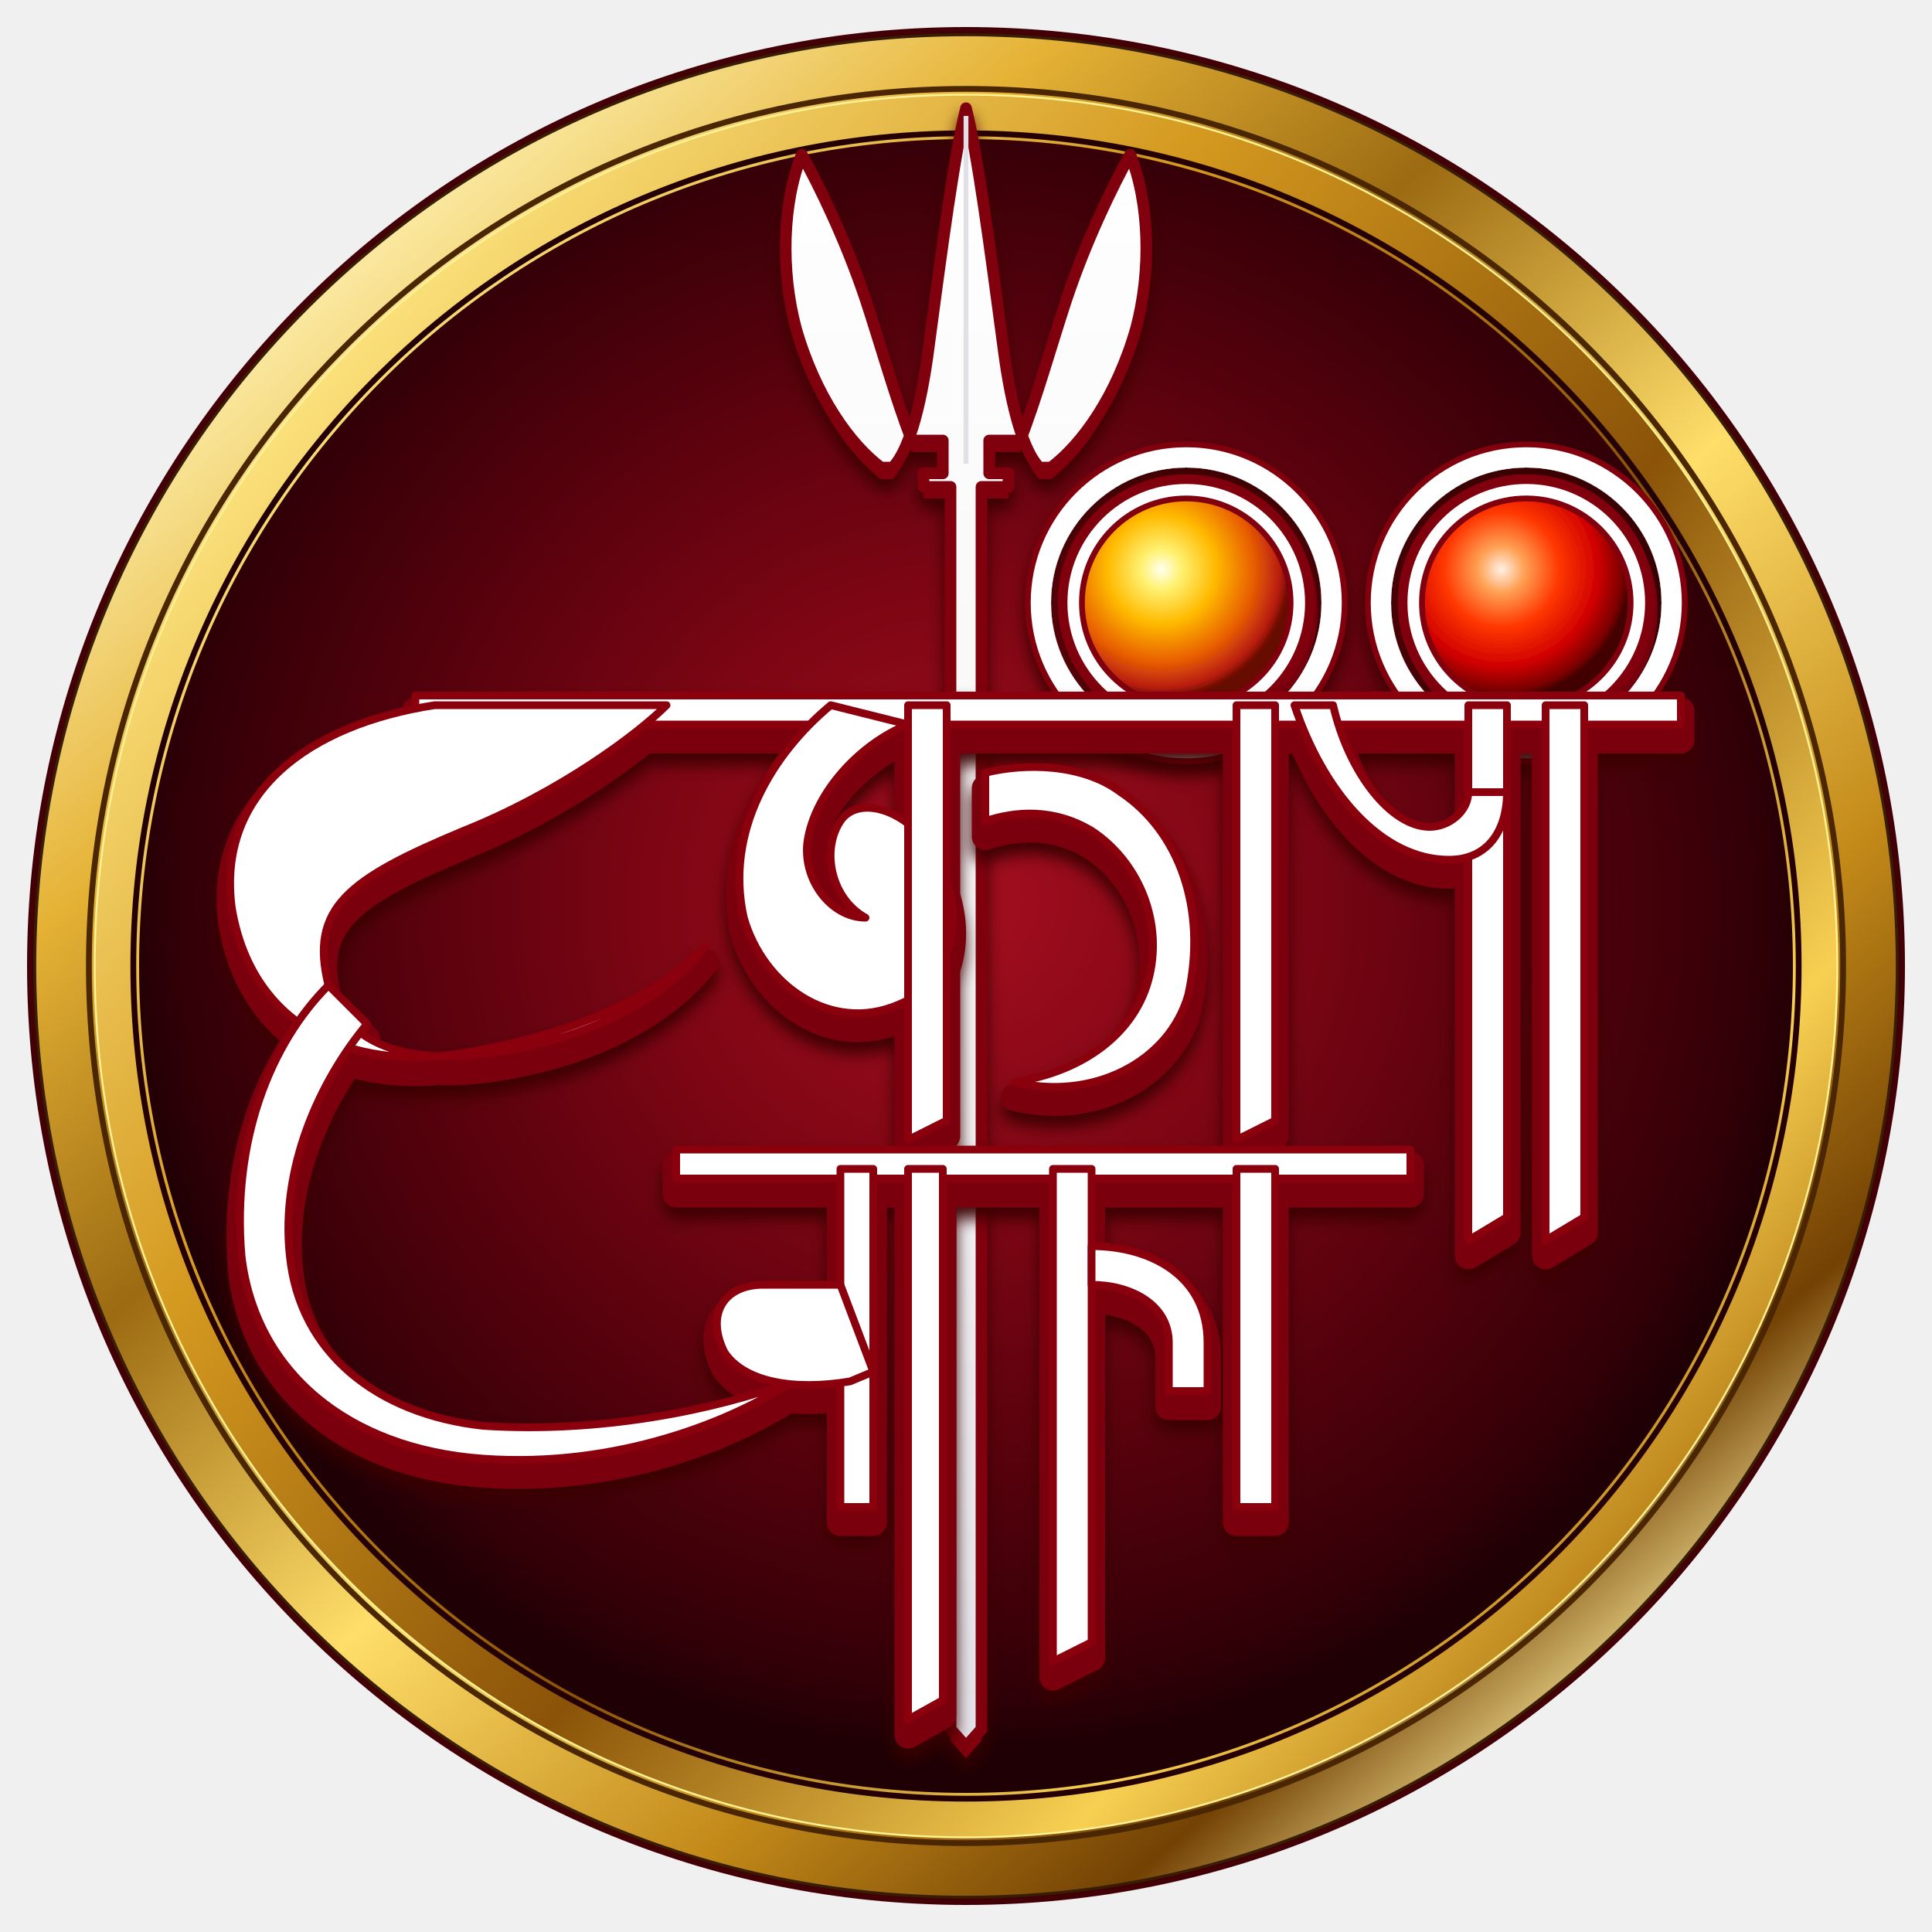
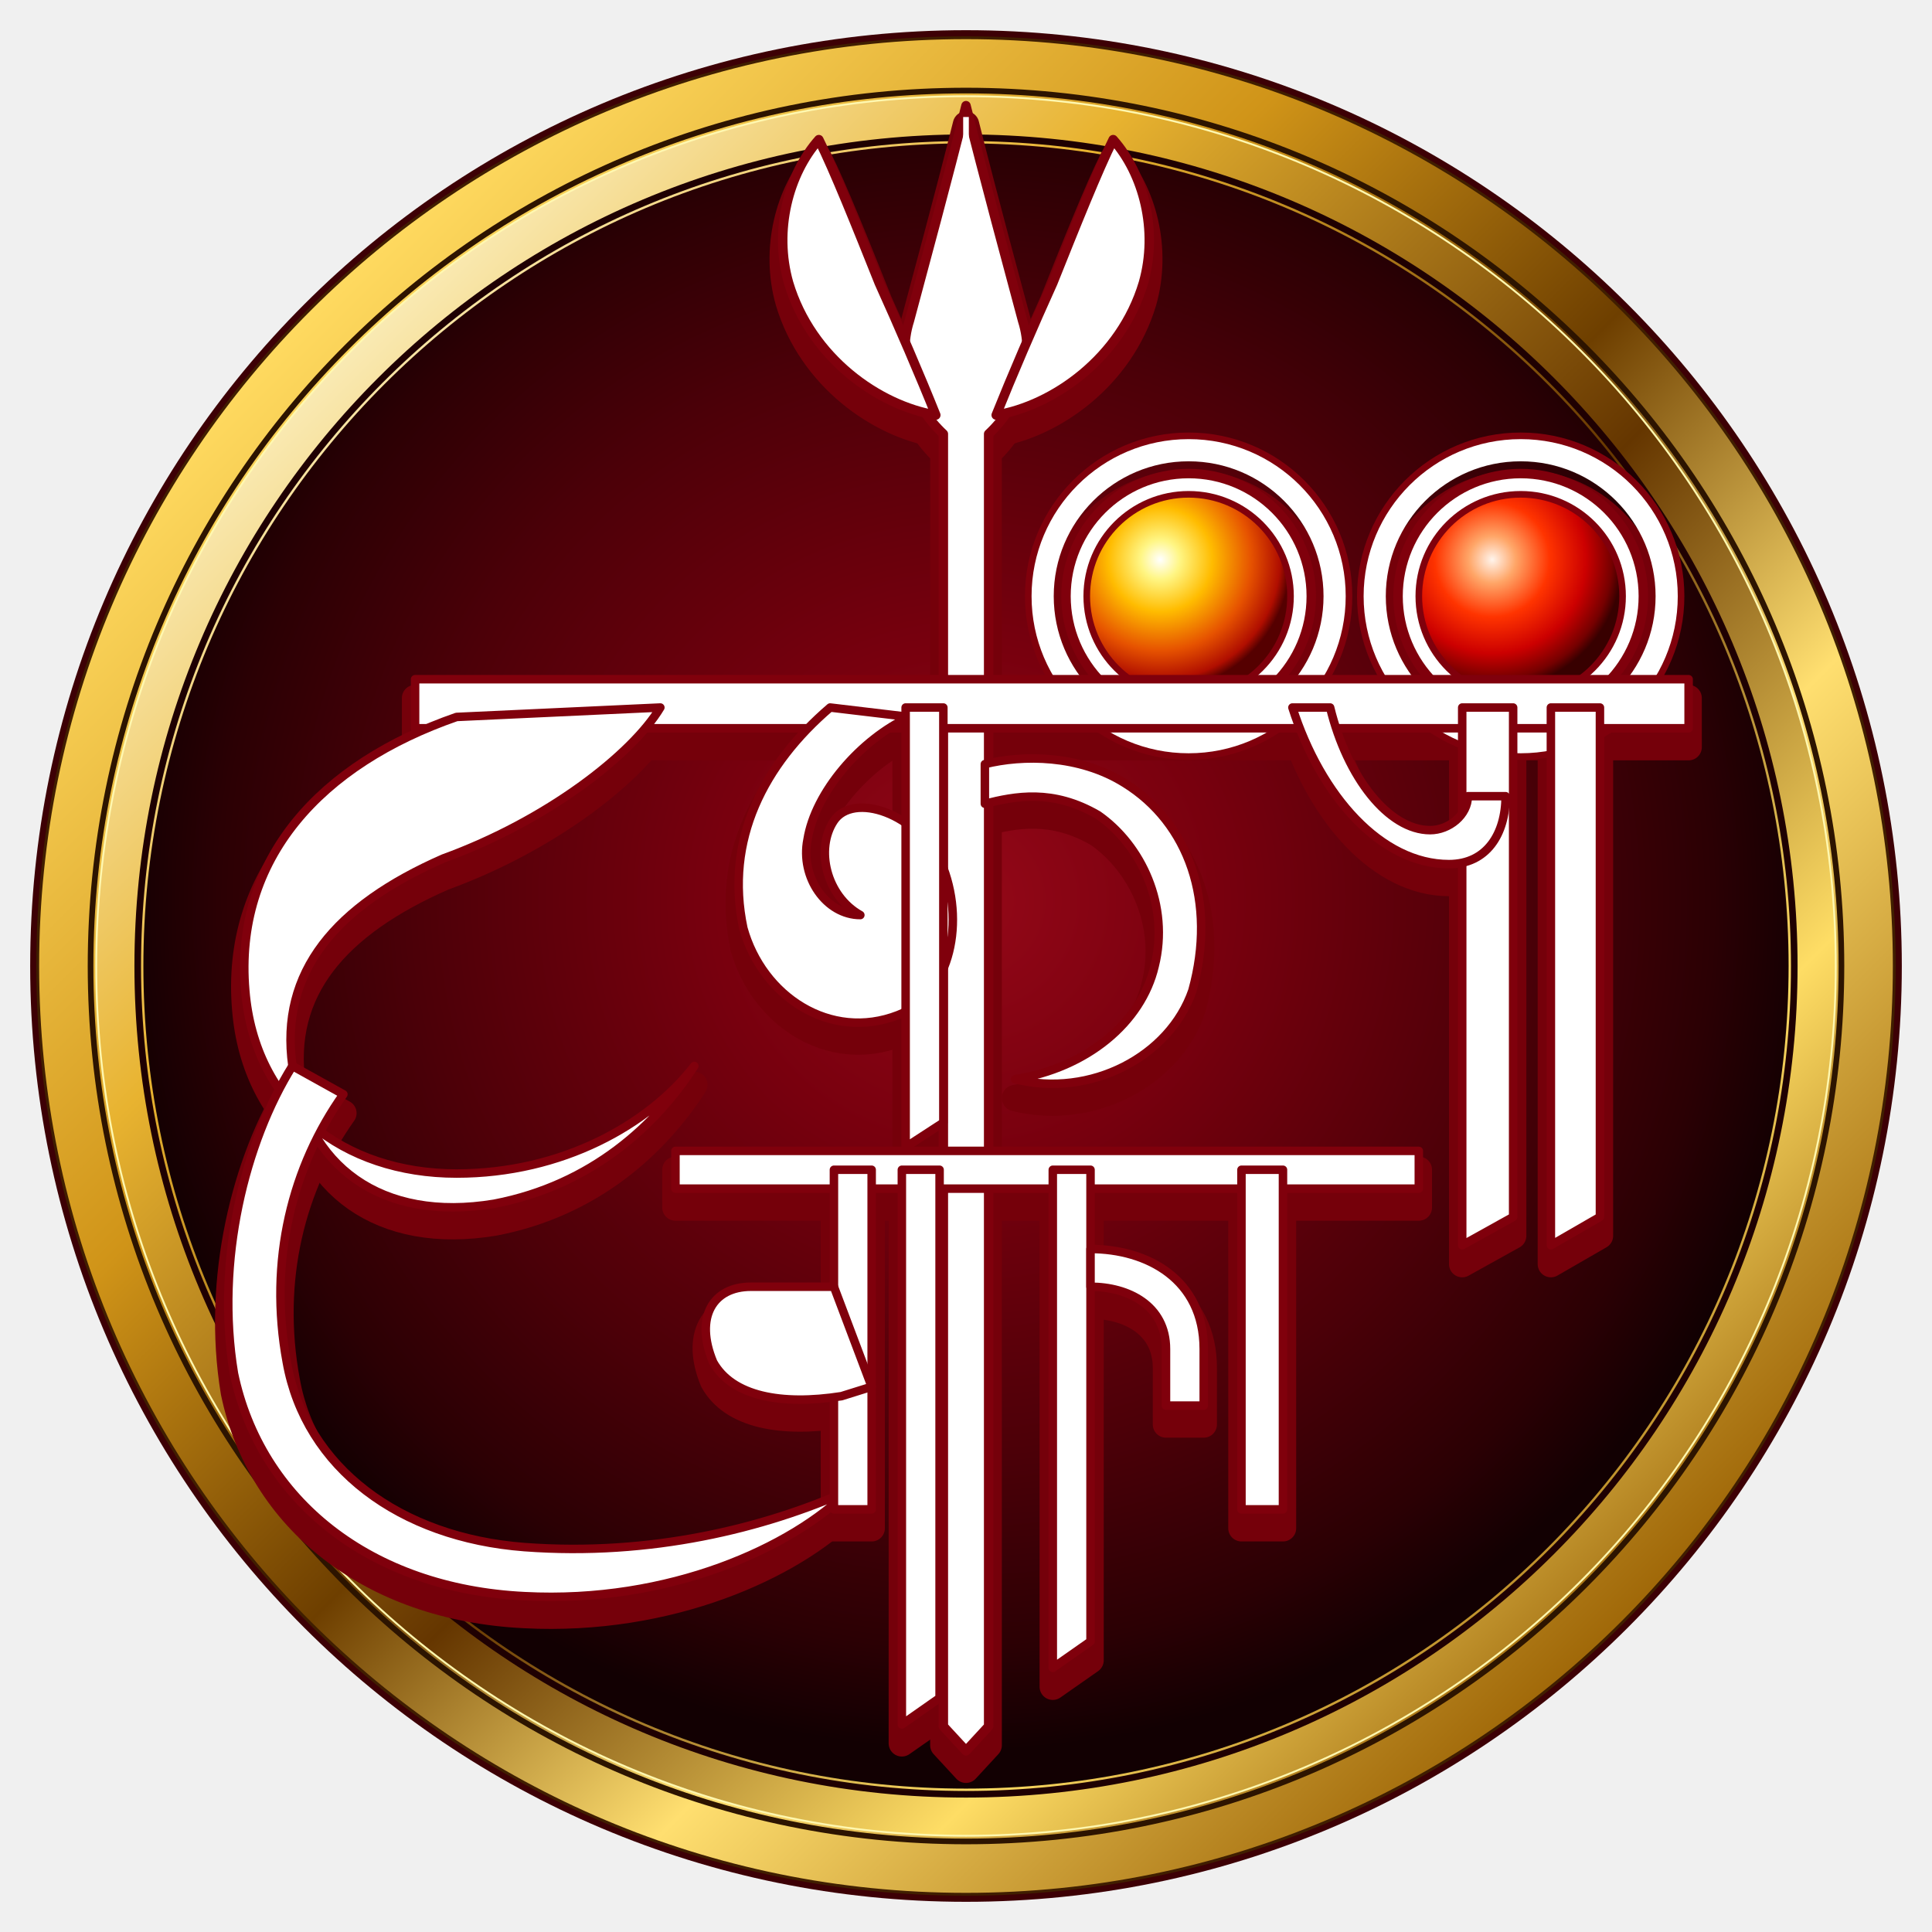
- <svg xmlns="http://www.w3.org/2000/svg" viewBox="0 0 1000 1000" width="100%" height="100%" aria-label="श्री ईश्वटीची माता मंडळ अधिकृत बोधचिन्ह">
+ <svg xmlns="http://www.w3.org/2000/svg" viewBox="0 0 1024 1024" width="1024" height="1024">
  <defs>
-     <linearGradient id="goldOuterRimFull" x1="15%" y1="10%" x2="85%" y2="90%">
-       <stop offset="0%" stop-color="#FFF5B8" />
-       <stop offset="18%" stop-color="#E5B235" />
-       <stop offset="35%" stop-color="#9C6B12" />
-       <stop offset="55%" stop-color="#FFDE6A" />
-       <stop offset="75%" stop-color="#C28919" />
-       <stop offset="90%" stop-color="#734204" />
-       <stop offset="100%" stop-color="#FCEB9C" />
+     <linearGradient id="g1" x1="0%" y1="0%" x2="100%" y2="100%">
+       <stop offset="0%" stop-color="#FFF6D0" />
+       <stop offset="15%" stop-color="#FFDA60" />
+       <stop offset="35%" stop-color="#D09418" />
+       <stop offset="50%" stop-color="#6E3F00" />
+       <stop offset="65%" stop-color="#FFDF70" />
+       <stop offset="85%" stop-color="#A06808" />
+       <stop offset="100%" stop-color="#FFF8D8" />
    </linearGradient>
-     <linearGradient id="goldInnerRimFull" x1="10%" y1="15%" x2="90%" y2="85%">
-       <stop offset="0%" stop-color="#FFE885" />
-       <stop offset="30%" stop-color="#D4991F" />
-       <stop offset="60%" stop-color="#8A5308" />
-       <stop offset="85%" stop-color="#F7D052" />
-       <stop offset="100%" stop-color="#B07510" />
+     <linearGradient id="g2" x1="10%" y1="10%" x2="90%" y2="90%">
+       <stop offset="0%" stop-color="#FFFBDC" />
+       <stop offset="25%" stop-color="#E8B330" />
+       <stop offset="55%" stop-color="#653600" />
+       <stop offset="80%" stop-color="#FEDD65" />
+       <stop offset="100%" stop-color="#925B03" />
    </linearGradient>
-     <radialGradient id="maroonMedallionBgFull" cx="50%" cy="46%" r="52%">
-       <stop offset="0%" stop-color="#A30E20" />
-       <stop offset="35%" stop-color="#800614" />
-       <stop offset="70%" stop-color="#52010C" />
-       <stop offset="92%" stop-color="#330007" />
-       <stop offset="100%" stop-color="#1F0004" />
+     <radialGradient id="bgMaroon" cx="50%" cy="46%" r="52%">
+       <stop offset="0%" stop-color="#940818" />
+       <stop offset="30%" stop-color="#78000E" />
+       <stop offset="65%" stop-color="#4C0008" />
+       <stop offset="88%" stop-color="#2B0004" />
+       <stop offset="100%" stop-color="#120002" />
    </radialGradient>
-     <radialGradient id="haldiSphereFull" cx="38%" cy="34%" r="62%">
-       <stop offset="0%" stop-color="#FFFFF0" />
-       <stop offset="15%" stop-color="#FFF275" />
-       <stop offset="42%" stop-color="#FFBA00" />
-       <stop offset="72%" stop-color="#E85D04" />
-       <stop offset="92%" stop-color="#B71C0C" />
-       <stop offset="100%" stop-color="#660A00" />
+     <radialGradient id="haldiGrad" cx="36%" cy="32%" r="64%">
+       <stop offset="0%" stop-color="#FFFFFF" />
+       <stop offset="15%" stop-color="#FFF685" />
+       <stop offset="40%" stop-color="#FFBC00" />
+       <stop offset="70%" stop-color="#E65200" />
+       <stop offset="92%" stop-color="#B00E00" />
+       <stop offset="100%" stop-color="#550000" />
    </radialGradient>
-     <radialGradient id="kumkumSphereFull" cx="38%" cy="34%" r="62%">
-       <stop offset="0%" stop-color="#FFF0E6" />
-       <stop offset="18%" stop-color="#FFA154" />
-       <stop offset="45%" stop-color="#FF3700" />
-       <stop offset="75%" stop-color="#D00000" />
-       <stop offset="94%" stop-color="#7A0000" />
-       <stop offset="100%" stop-color="#420000" />
+     <radialGradient id="kumkumGrad" cx="36%" cy="32%" r="64%">
+       <stop offset="0%" stop-color="#FFF4EC" />
+       <stop offset="18%" stop-color="#FFA668" />
+       <stop offset="44%" stop-color="#FF3400" />
+       <stop offset="72%" stop-color="#CC0000" />
+       <stop offset="92%" stop-color="#750000" />
+       <stop offset="100%" stop-color="#380000" />
    </radialGradient>
-     <linearGradient id="trishulSheenFull" x1="0%" y1="0%" x2="0%" y2="100%">
-       <stop offset="0%" stop-color="#FFFFFF" />
-       <stop offset="60%" stop-color="#F4F4F6" />
-       <stop offset="100%" stop-color="#E2E2E8" />
-     </linearGradient>
-     <filter id="heavy3DShadowFull" x="-10%" y="-10%" width="130%" height="130%">
-       <feDropShadow dx="0" dy="6" stdDeviation="4" flood-color="#3B0006" flood-opacity="0.95" />
+     <filter id="hardShadow" x="-10%" y="-10%" width="125%" height="125%">
+       <feDropShadow dx="0" dy="10" stdDeviation="5" flood-color="#260004" flood-opacity="0.95" />
    </filter>
  </defs>
-   <circle cx="500" cy="500" r="486" fill="#420006" />
-   <circle cx="500" cy="500" r="482" fill="url(#goldOuterRimFull)" stroke="#381D02" stroke-width="1.5" />
-   <circle cx="500" cy="500" r="454" fill="none" stroke="#4A2602" stroke-width="3" />
-   <circle cx="500" cy="500" r="451" fill="url(#goldInnerRimFull)" stroke="#FFF294" stroke-width="1" />
-   <circle cx="500" cy="500" r="431" fill="none" stroke="#240004" stroke-width="3" />
-   <circle cx="500" cy="500" r="428" fill="url(#maroonMedallionBgFull)" />
-   <g id="trishulGroupFull" filter="url(#heavy3DShadowFull)">
-     <path d="       M 500,56        C 494,80 488,125 480,185        C 475,220 468,236 462,242        L 456,242       C 440,230 422,205 412,170        C 404,140 405,105 415,80       C 424,96 438,125 448,155        C 455,176 464,208 472,228       L 488,228       L 488,245 L 478,245 L 478,252 L 492,252       L 492,895 L 500,904 L 508,895 L 508,252       L 522,252 L 522,245 L 512,245 L 512,228       L 528,228       C 536,208 545,176 552,155        C 562,125 576,96 585,80       C 595,105 596,140 588,170        C 578,205 560,230 544,242        L 538,242       C 532,236 525,220 520,185        C 512,125 506,80 500,56 Z     " fill="#80000C" transform="translate(0, 6)" />
-     <path d="       M 500,56        C 494,80 488,125 480,185        C 475,220 468,236 462,242        L 456,242       C 440,230 422,205 412,170        C 404,140 405,105 415,80       C 424,96 438,125 448,155        C 455,176 464,208 472,228       L 488,228       L 488,245 L 478,245 L 478,252 L 492,252       L 492,895 L 500,904 L 508,895 L 508,252       L 522,252 L 522,245 L 512,245 L 512,228       L 528,228       C 536,208 545,176 552,155        C 562,125 576,96 585,80       C 595,105 596,140 588,170        C 578,205 560,230 544,242        L 538,242       C 532,236 525,220 520,185        C 512,125 506,80 500,56 Z     " fill="url(#trishulSheenFull)" stroke="#80000C" stroke-width="6" stroke-linejoin="round" />
-     <path d="M 500,60 L 500,240" stroke="#E0E0E6" stroke-width="2.5" />
+   <circle cx="512" cy="512" r="496" fill="#3D0005" />
+   <circle cx="512" cy="512" r="492" fill="url(#g1)" stroke="#401E00" stroke-width="1.5" />
+   <circle cx="512" cy="512" r="464" fill="none" stroke="#2D1400" stroke-width="3" />
+   <circle cx="512" cy="512" r="461" fill="url(#g2)" stroke="#FFF8B0" stroke-width="1" />
+   <circle cx="512" cy="512" r="439" fill="none" stroke="#1F0002" stroke-width="3.5" />
+   <circle cx="512" cy="512" r="436" fill="url(#bgMaroon)" />
+   <g fill="#75000A" stroke="#75000A" stroke-width="14" stroke-linejoin="round" stroke-linecap="round" transform="translate(0, 10)">
+     <path d="       M 512,56       C 502,96 490,140 482,170       C 475,192 484,215 500,230       L 500,915 L 512,928 L 524,915 L 524,230       C 540,215 549,192 542,170       C 534,140 522,96 512,56 Z     " />
+     <path d="       M 496,220       C 466,215 430,190 418,150       C 410,122 418,92 434,74       C 442,90 454,120 466,150       C 476,172 488,200 496,220 Z     " />
+     <path d="       M 528,220       C 558,215 594,190 606,150       C 614,122 606,92 590,74       C 582,90 570,120 558,150       C 548,172 536,200 528,220 Z     " />
+     <circle cx="630" cy="316" r="70" />
+     <circle cx="806" cy="316" r="70" />
+     <path d="M 220,360 L 895,360 L 895,386 L 220,386 Z" />
+     <path d="       M 350,375       C 335,400 290,435 235,455       C 178,480 148,515 155,565       C 162,618 202,648 262,638       C 314,628 348,596 368,565       C 344,596 298,622 242,622       C 182,622 135,586 130,525       C 124,455 170,405 242,380 Z     " />
+     <path d="       M 155,565       C 130,605 114,668 124,728       C 138,795 196,842 278,846       C 355,850 420,820 450,790       C 405,810 345,825 278,820       C 212,815 162,778 152,722       C 142,668 155,618 182,580 Z     " />
+     <path d="       M 440,375       C 405,405 384,445 394,492       C 404,528 440,552 476,538       C 502,528 512,492 500,460       C 486,430 452,420 442,435       C 432,450 438,475 456,485       C 438,485 424,465 428,445       C 432,420 456,392 482,380 Z     " />
+     <path d="M 480,375 L 500,375 L 500,595 L 480,608 Z" />
+     <path d="       M 522,405       C 542,400 572,400 596,415       C 630,436 645,478 632,525       C 620,560 578,582 538,572       C 576,566 605,542 612,512       C 620,480 605,448 582,432       C 558,418 538,422 522,426 Z     " />
+     <path d="M 775,375 L 802,375 L 802,645 L 775,660 Z" />
+     <path d="M 822,375 L 848,375 L 848,645 L 822,660 Z" />
+     <path d="M 685,375 C 700,422 732,458 768,458 C 788,458 798,442 798,422 L 778,422 C 778,432 768,440 758,440 C 736,440 714,412 705,375 Z" />
+     <path d="M 358,610 L 752,610 L 752,630 L 358,630 Z" />
+     <path d="M 442,620 L 462,620 L 462,800 L 442,800 Z" />
+     <path d="M 478,620 L 498,620 L 498,900 L 478,914 Z" />
+     <path d="       M 442,682       L 398,682       C 378,682 368,698 378,722       C 388,740 414,745 446,740       L 462,735       L 442,682 Z     " />
+     <path d="M 558,620 L 578,620 L 578,870 L 558,884 Z" />
+     <path d="M 658,620 L 680,620 L 680,800 L 658,800 Z" />
+     <path d="       M 578,662       C 608,662 638,678 638,715       L 638,745       L 618,745       L 618,715       C 618,692 598,682 578,682 Z     " />
  </g>
-   <g id="spheresGroupFull" filter="url(#heavy3DShadowFull)">
-     <circle cx="616" cy="316" r="66" fill="#75000A" />
-     <circle cx="614" cy="312" r="64" fill="#FFFFFF" stroke="#80000C" stroke-width="5" />
-     <circle cx="614" cy="312" r="54" fill="url(#haldiSphereFull)" stroke="#80000C" stroke-width="3" />
-     <circle cx="614" cy="312" r="76" fill="none" stroke="#FFFFFF" stroke-width="12" stroke-linecap="round" />
-     <circle cx="614" cy="312" r="82" fill="none" stroke="#80000C" stroke-width="3" />
-     <circle cx="792" cy="316" r="66" fill="#75000A" />
-     <circle cx="790" cy="312" r="64" fill="#FFFFFF" stroke="#80000C" stroke-width="5" />
-     <circle cx="790" cy="312" r="54" fill="url(#kumkumSphereFull)" stroke="#80000C" stroke-width="3" />
-     <circle cx="790" cy="312" r="76" fill="none" stroke="#FFFFFF" stroke-width="12" stroke-linecap="round" />
-     <circle cx="790" cy="312" r="82" fill="none" stroke="#80000C" stroke-width="3" />
+   <g fill="#FFFFFF" stroke="#80000C" stroke-width="5" stroke-linejoin="round">
+     <path d="       M 512,56       C 502,96 490,140 482,170       C 475,192 484,215 500,230       L 500,915 L 512,928 L 524,915 L 524,230       C 540,215 549,192 542,170       C 534,140 522,96 512,56 Z     " />
+     <path d="       M 496,220       C 466,215 430,190 418,150       C 410,122 418,92 434,74       C 442,90 454,120 466,150       C 476,172 488,200 496,220 Z     " />
+     <path d="       M 528,220       C 558,215 594,190 606,150       C 614,122 606,92 590,74       C 582,90 570,120 558,150       C 548,172 536,200 528,220 Z     " />
+     <line x1="512" y1="62" x2="512" y2="235" stroke="#FFFFFF" stroke-width="3" />
  </g>
-   <g id="calligraphyGroupFull" filter="url(#heavy3DShadowFull)">
-     <g fill="#7A000C" stroke="#7A000C" stroke-width="14" stroke-linejoin="round" stroke-linecap="round" transform="translate(0, 8)">
-       <path d="M 215,360 L 870,360 L 870,375 L 215,375 Z" />
-       <path d="         M 345,365          C 330,380 290,410 240,430          C 180,455 160,470 170,510          C 180,545 220,555 280,540          C 320,530 350,510 365,490          C 340,515 300,535 240,545          C 180,555 130,530 120,470          C 112,410 160,375 225,365 Z       " />
-       <path d="         M 170,510         C 140,540 120,590 125,650         C 132,710 180,750 250,755         C 320,760 380,735 410,715         C 370,730 310,742 250,738         C 195,732 155,700 150,650         C 145,605 165,560 190,530 Z       " />
-       <path d="         M 430,365          C 400,390 375,430 385,475         C 395,510 430,535 465,520         C 490,510 500,480 488,450         C 475,420 445,410 435,425         C 425,440 430,465 448,475         C 430,475 415,455 418,435         C 422,410 445,385 470,375 Z       " />
-       <path d="M 470,365 L 490,365 L 490,580 L 470,590 Z" />
-       <path d="M 640,365 L 660,365 L 660,580 L 640,590 Z" />
-       <path d="         M 510,400          C 530,395 560,395 580,410         C 610,430 625,470 615,515         C 605,550 565,570 525,560         C 560,555 588,535 595,505         C 602,475 588,445 565,430         C 545,418 525,420 510,425 Z       " />
-       <path d="M 760,365 L 780,365 L 780,630 L 760,642 Z" />
-       <path d="M 800,365 L 820,365 L 820,630 L 800,642 Z" />
-       <path d="M 670,365 C 685,410 715,445 750,445 C 770,445 780,430 780,410 L 760,410 C 760,420 750,428 740,428 C 720,428 698,400 690,365 Z" />
-       <path d="M 350,595 L 730,595 L 730,610 L 350,610 Z" />
-       <path d="M 435,605 L 452,605 L 452,780 L 435,780 Z" />
-       <path d="M 470,605 L 488,605 L 488,880 L 470,890 Z" />
-       <path d="         M 435,665         L 395,665         C 375,665 365,680 375,700         C 385,715 410,720 440,715         L 452,710         L 435,665 Z       " />
-       <path d="M 545,605 L 565,605 L 565,850 L 545,860 Z" />
-       <path d="M 640,605 L 660,605 L 660,780 L 640,780 Z" />
-       <path d="         M 565,645         C 595,645 625,660 625,695         L 625,720         L 605,720         L 605,695         C 605,675 585,665 565,665 Z       " />
-     </g>
-     <g fill="#FFFFFF" stroke="#8A000D" stroke-width="4" stroke-linejoin="round" stroke-linecap="round">
-       <path d="M 215,360 L 870,360 L 870,375 L 215,375 Z" />
-       <path d="         M 345,365          C 330,380 290,410 240,430          C 180,455 160,470 170,510          C 180,545 220,555 280,540          C 320,530 350,510 365,490          C 340,515 300,535 240,545          C 180,555 130,530 120,470          C 112,410 160,375 225,365 Z       " />
-       <path d="         M 170,510         C 140,540 120,590 125,650         C 132,710 180,750 250,755         C 320,760 380,735 410,715         C 370,730 310,742 250,738         C 195,732 155,700 150,650         C 145,605 165,560 190,530 Z       " />
-       <path d="         M 430,365          C 400,390 375,430 385,475         C 395,510 430,535 465,520         C 490,510 500,480 488,450         C 475,420 445,410 435,425         C 425,440 430,465 448,475         C 430,475 415,455 418,435         C 422,410 445,385 470,375 Z       " />
-       <path d="M 470,365 L 490,365 L 490,580 L 470,590 Z" />
-       <path d="M 640,365 L 660,365 L 660,580 L 640,590 Z" />
-       <path d="         M 510,400          C 530,395 560,395 580,410         C 610,430 625,470 615,515         C 605,550 565,570 525,560         C 560,555 588,535 595,505         C 602,475 588,445 565,430         C 545,418 525,420 510,425 Z       " />
-       <path d="M 760,365 L 780,365 L 780,630 L 760,642 Z" />
-       <path d="M 800,365 L 820,365 L 820,630 L 800,642 Z" />
-       <path d="M 670,365 C 685,410 715,445 750,445 C 770,445 780,430 780,410 L 760,410 C 760,420 750,428 740,428 C 720,428 698,400 690,365 Z" />
-       <path d="M 350,595 L 730,595 L 730,610 L 350,610 Z" />
-       <path d="M 435,605 L 452,605 L 452,780 L 435,780 Z" />
-       <path d="M 470,605 L 488,605 L 488,880 L 470,890 Z" />
-       <path d="         M 435,665         L 395,665         C 375,665 365,680 375,700         C 385,715 410,720 440,715         L 452,710         L 435,665 Z       " />
-       <path d="M 545,605 L 565,605 L 565,850 L 545,860 Z" />
-       <path d="M 640,605 L 660,605 L 660,780 L 640,780 Z" />
-       <path d="         M 565,645         C 595,645 625,660 625,695         L 625,720         L 605,720         L 605,695         C 605,675 585,665 565,665 Z       " />
-     </g>
+   <g>
+     <circle cx="630" cy="316" r="65" fill="#FFFFFF" stroke="#80000C" stroke-width="5" />
+     <circle cx="630" cy="316" r="54" fill="url(#haldiGrad)" stroke="#80000C" stroke-width="3.5" />
+     <circle cx="630" cy="316" r="78" fill="none" stroke="#FFFFFF" stroke-width="13" />
+     <circle cx="630" cy="316" r="85" fill="none" stroke="#80000C" stroke-width="3.5" />
+     <circle cx="806" cy="316" r="65" fill="#FFFFFF" stroke="#80000C" stroke-width="5" />
+     <circle cx="806" cy="316" r="54" fill="url(#kumkumGrad)" stroke="#80000C" stroke-width="3.5" />
+     <circle cx="806" cy="316" r="78" fill="none" stroke="#FFFFFF" stroke-width="13" />
+     <circle cx="806" cy="316" r="85" fill="none" stroke="#80000C" stroke-width="3.5" />
+   </g>
+   <g fill="#FFFFFF" stroke="#80000C" stroke-width="4.5" stroke-linejoin="round" stroke-linecap="round">
+     <path d="M 220,360 L 895,360 L 895,386 L 220,386 Z" />
+     <path d="       M 350,375       C 335,400 290,435 235,455       C 178,480 148,515 155,565       C 162,618 202,648 262,638       C 314,628 348,596 368,565       C 344,596 298,622 242,622       C 182,622 135,586 130,525       C 124,455 170,405 242,380 Z     " />
+     <path d="       M 155,565       C 130,605 114,668 124,728       C 138,795 196,842 278,846       C 355,850 420,820 450,790       C 405,810 345,825 278,820       C 212,815 162,778 152,722       C 142,668 155,618 182,580 Z     " />
+     <path d="       M 440,375       C 405,405 384,445 394,492       C 404,528 440,552 476,538       C 502,528 512,492 500,460       C 486,430 452,420 442,435       C 432,450 438,475 456,485       C 438,485 424,465 428,445       C 432,420 456,392 482,380 Z     " />
+     <path d="M 480,375 L 500,375 L 500,595 L 480,608 Z" />
+     <path d="       M 522,405       C 542,400 572,400 596,415       C 630,436 645,478 632,525       C 620,560 578,582 538,572       C 576,566 605,542 612,512       C 620,480 605,448 582,432       C 558,418 538,422 522,426 Z     " />
+     <path d="M 775,375 L 802,375 L 802,645 L 775,660 Z" />
+     <path d="M 822,375 L 848,375 L 848,645 L 822,660 Z" />
+     <path d="M 685,375 C 700,422 732,458 768,458 C 788,458 798,442 798,422 L 778,422 C 778,432 768,440 758,440 C 736,440 714,412 705,375 Z" />
+     <path d="M 358,610 L 752,610 L 752,630 L 358,630 Z" />
+     <path d="M 442,620 L 462,620 L 462,800 L 442,800 Z" />
+     <path d="M 478,620 L 498,620 L 498,900 L 478,914 Z" />
+     <path d="       M 442,682       L 398,682       C 378,682 368,698 378,722       C 388,740 414,745 446,740       L 462,735       L 442,682 Z     " />
+     <path d="M 558,620 L 578,620 L 578,870 L 558,884 Z" />
+     <path d="M 658,620 L 680,620 L 680,800 L 658,800 Z" />
+     <path d="       M 578,662       C 608,662 638,678 638,715       L 638,745       L 618,745       L 618,715       C 618,692 598,682 578,682 Z     " />
  </g>
</svg>
